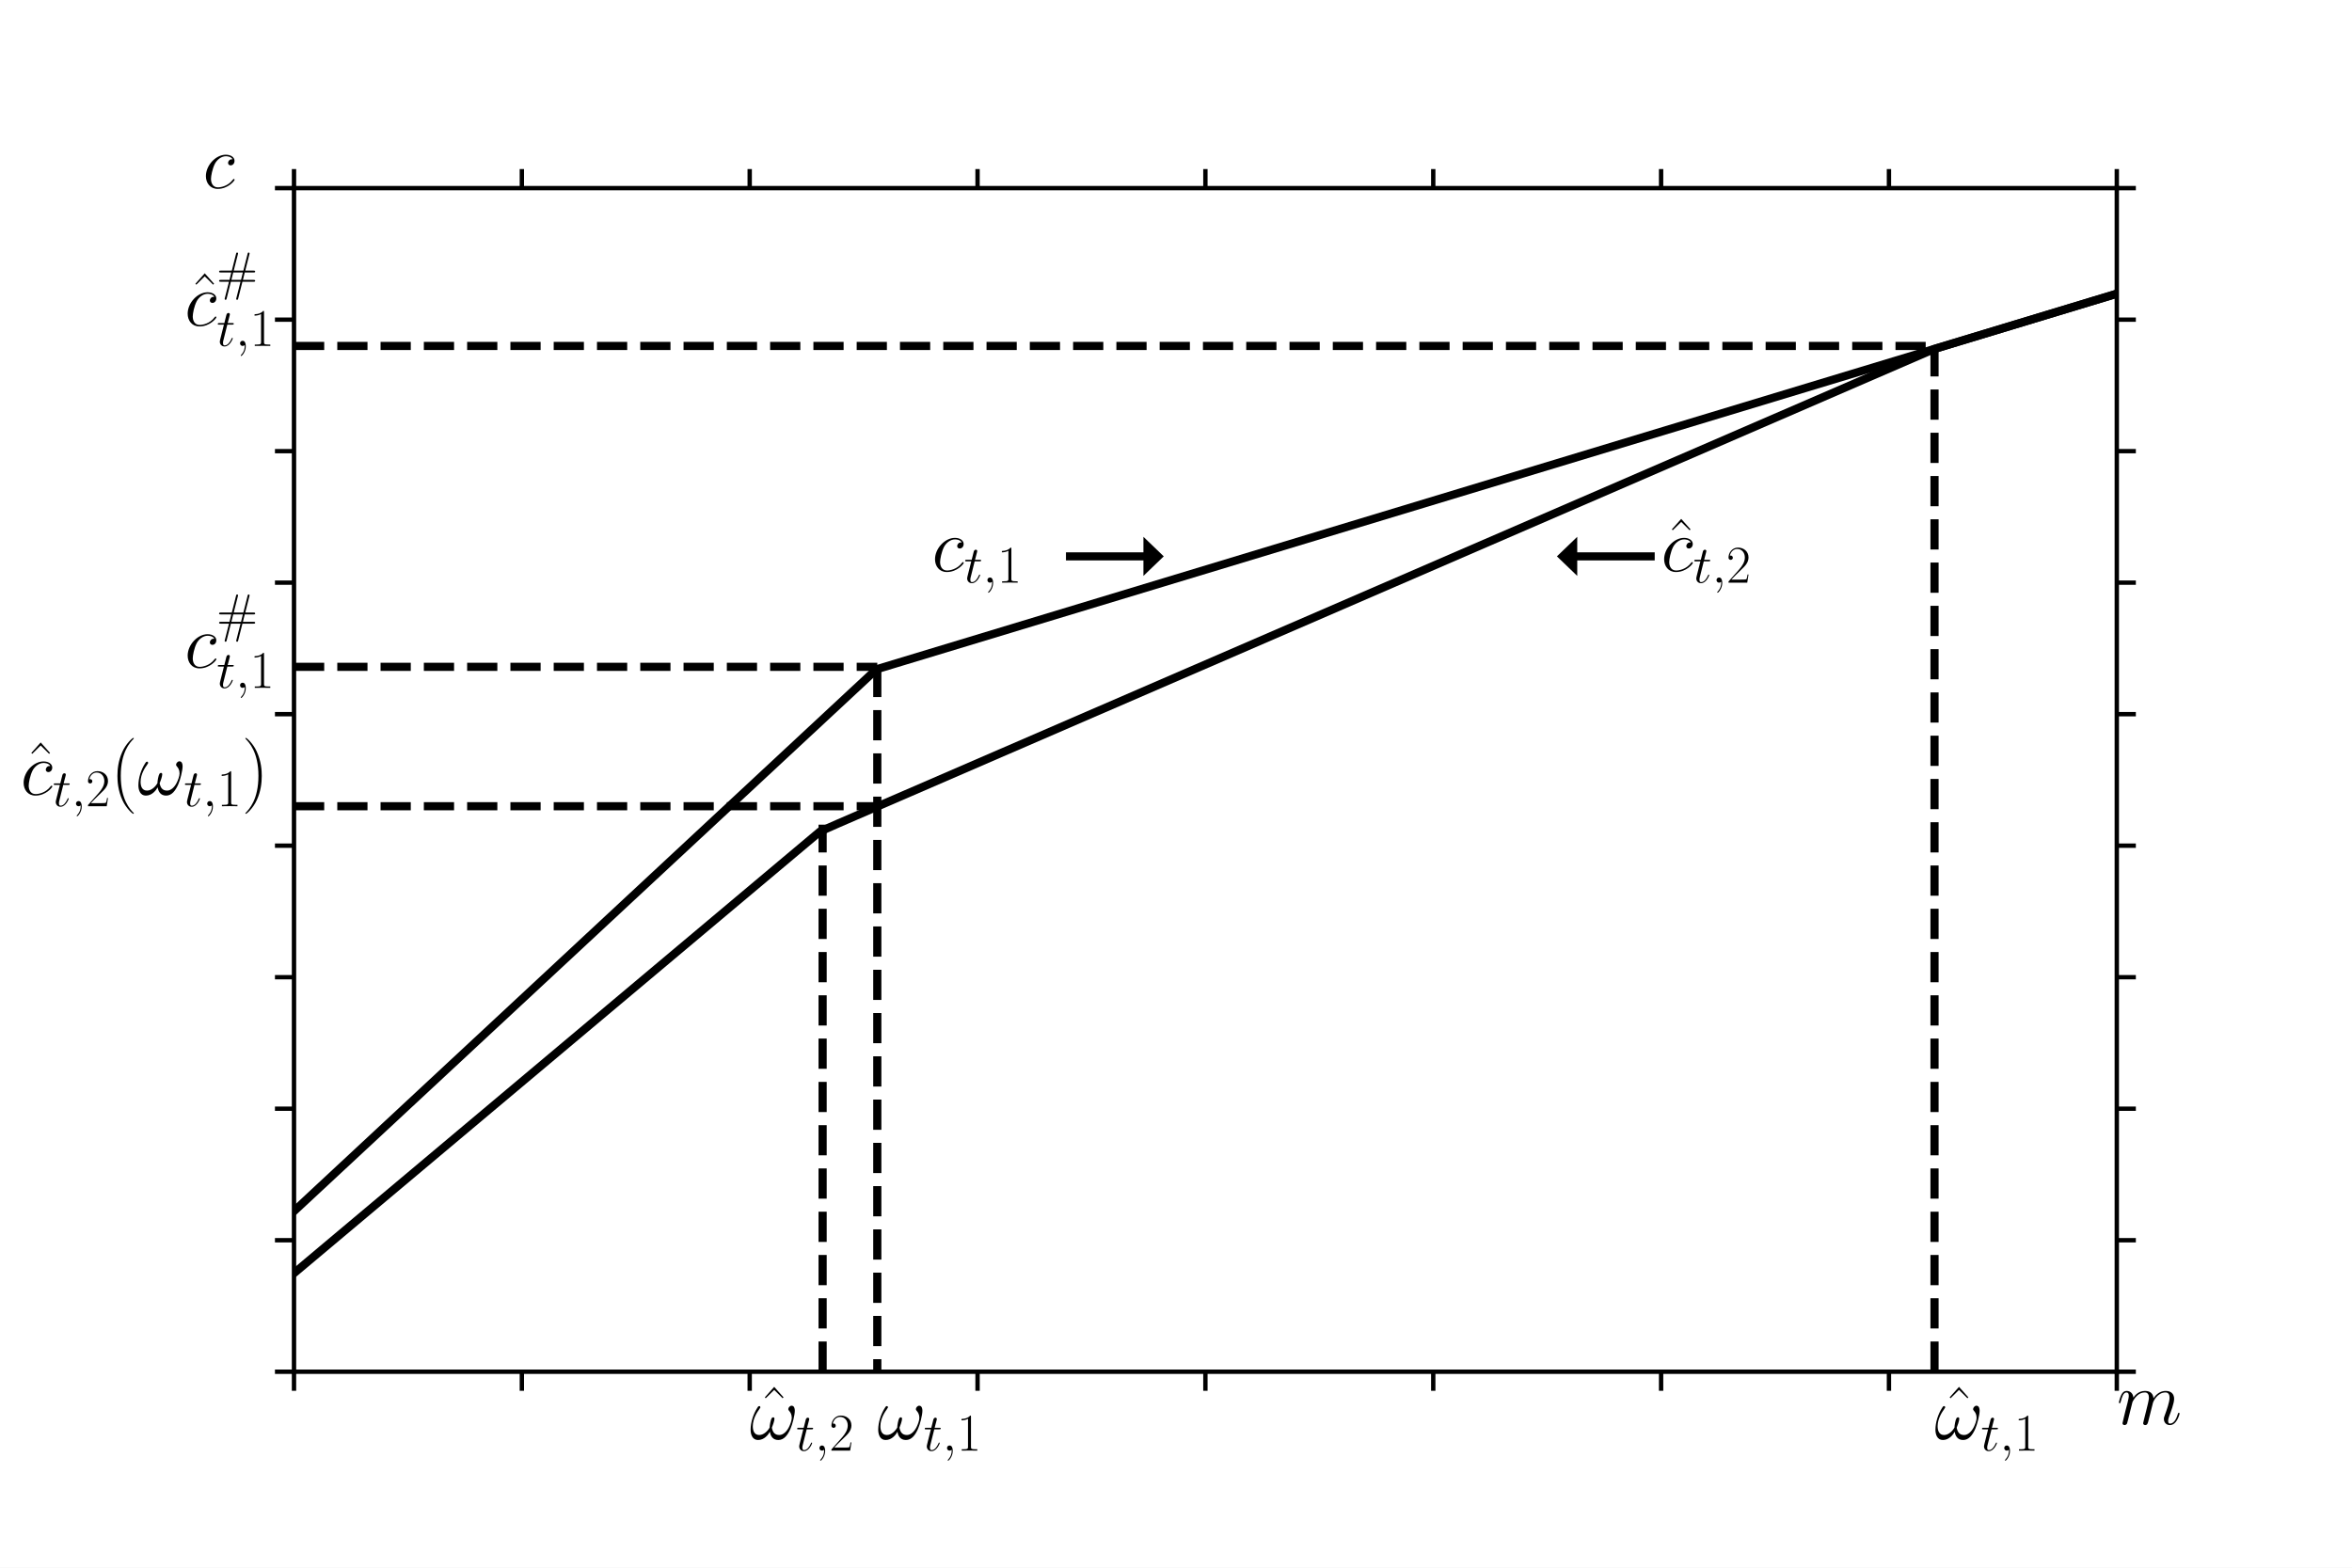
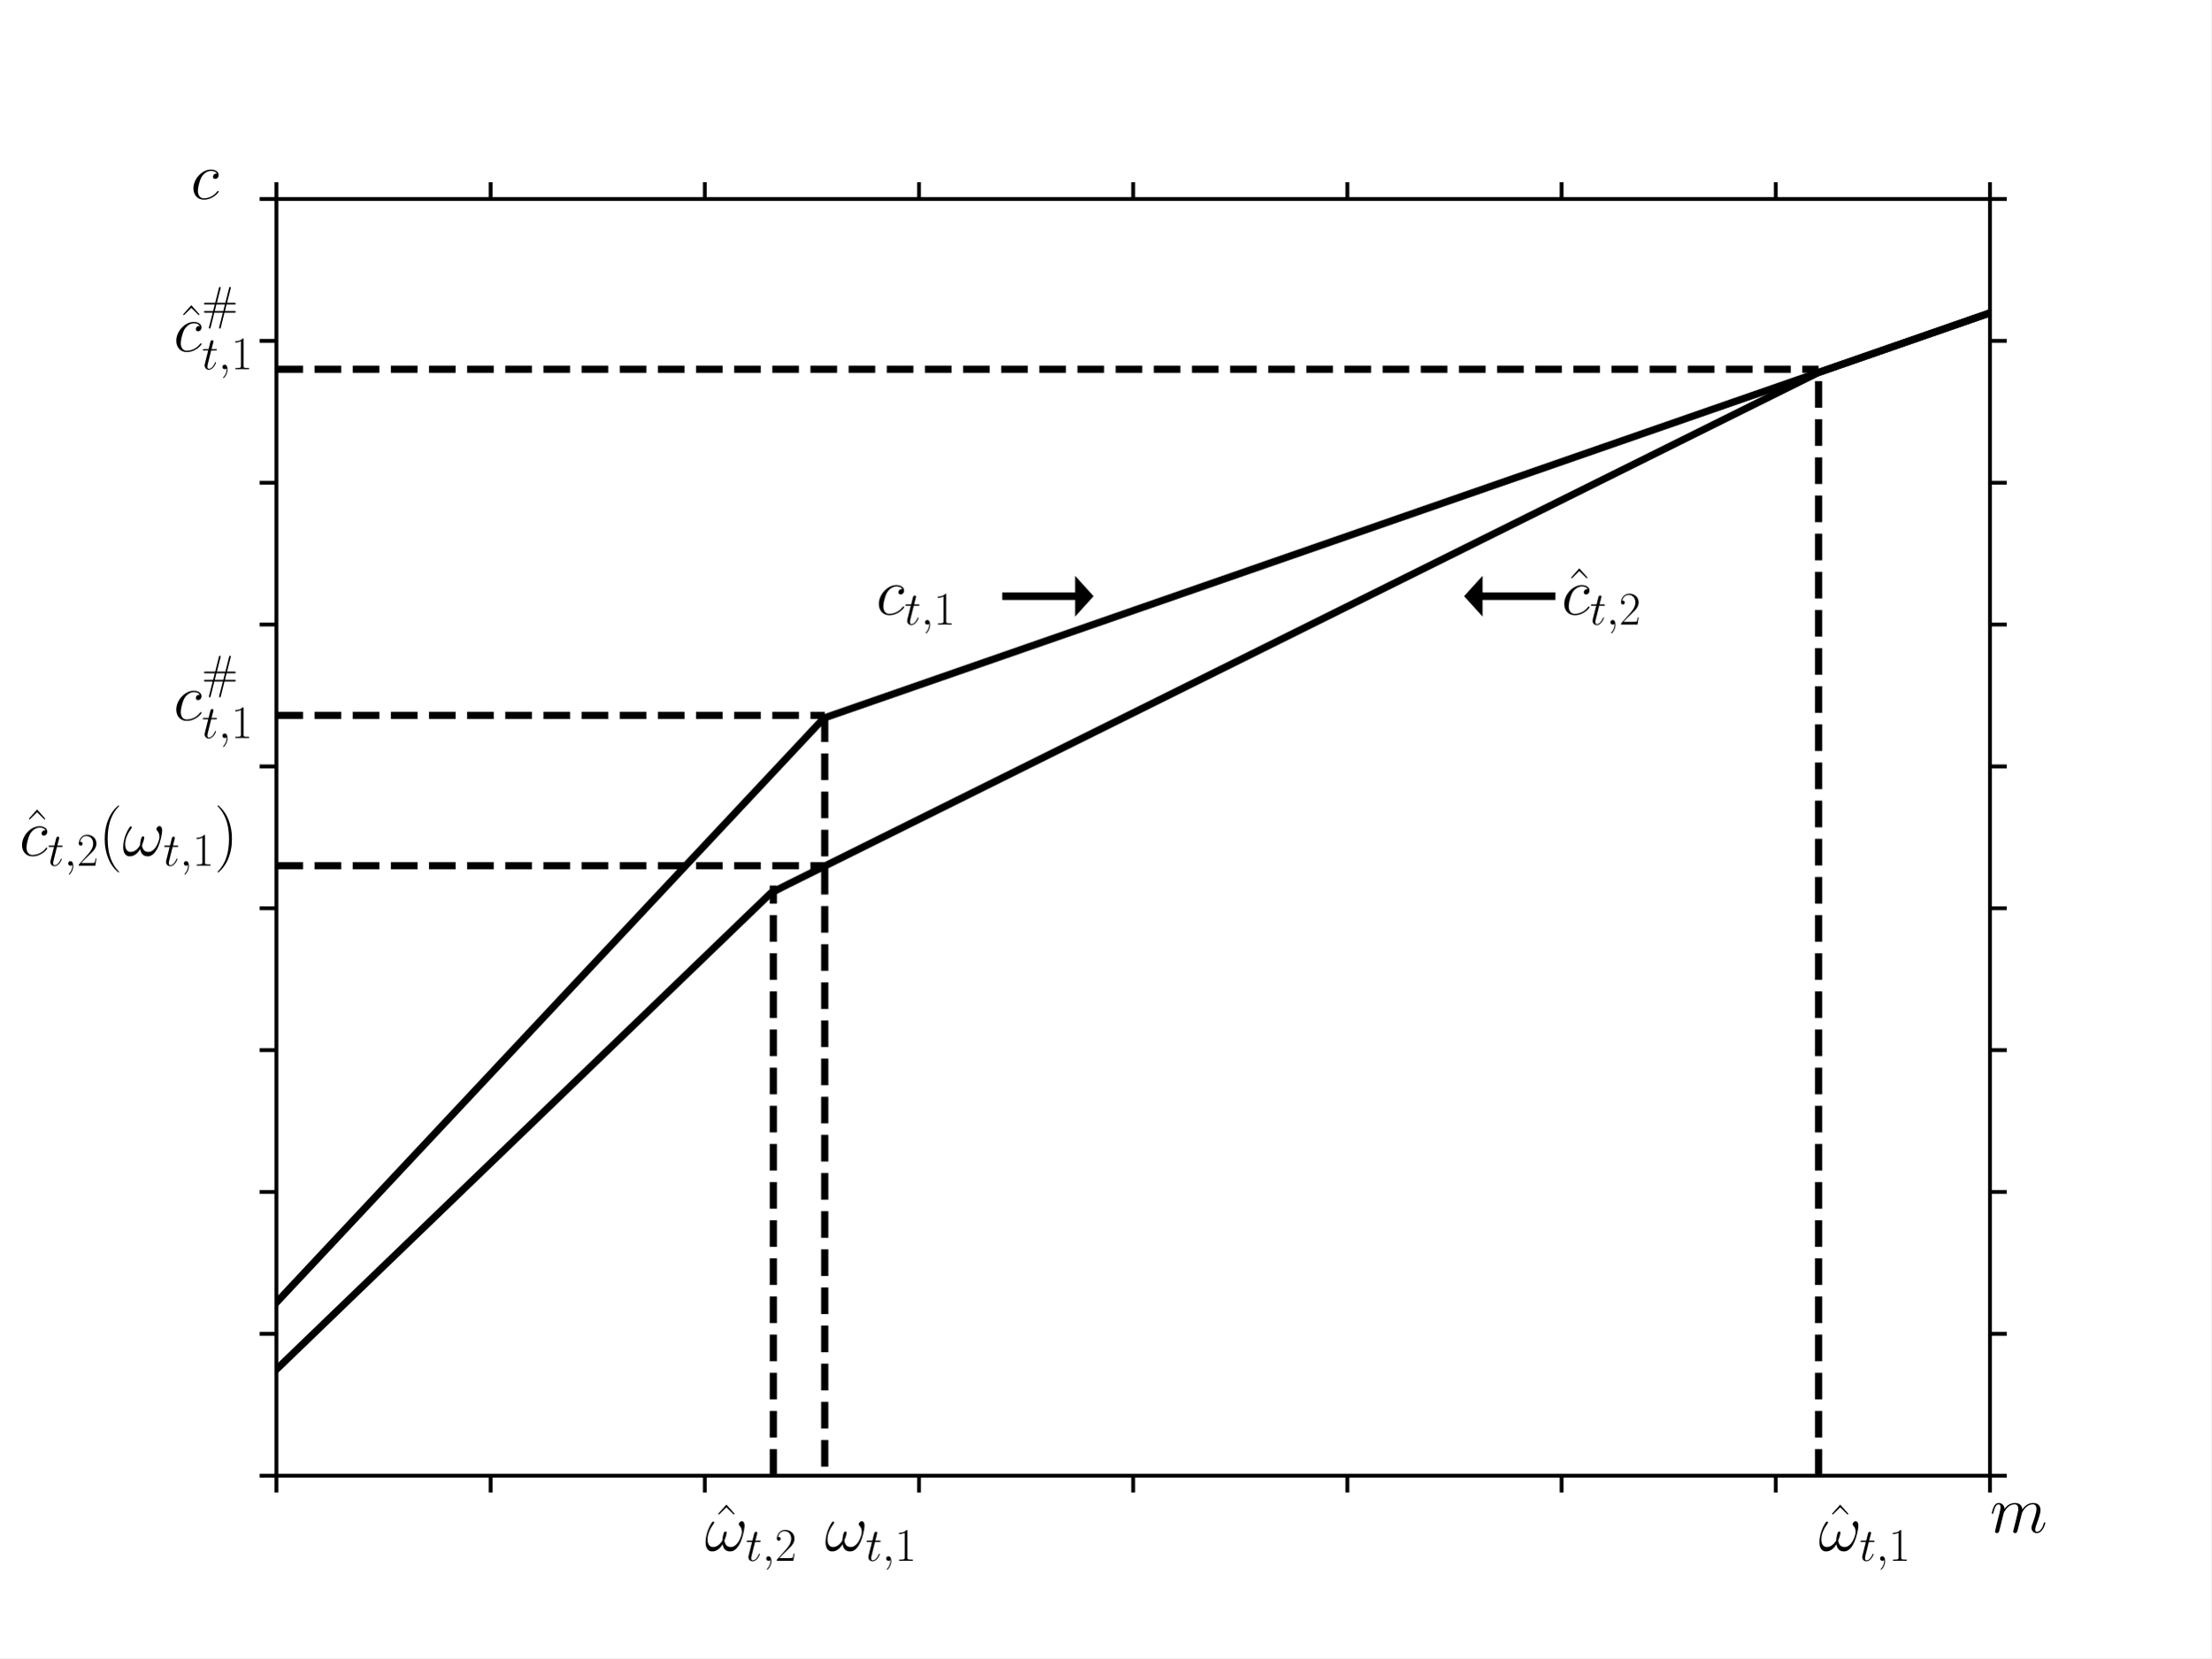
- <svg xmlns="http://www.w3.org/2000/svg" xmlns:xlink="http://www.w3.org/1999/xlink" height="288pt" version="1.1" viewBox="0 0 432 288" width="432pt">
+ <svg xmlns="http://www.w3.org/2000/svg" xmlns:xlink="http://www.w3.org/1999/xlink" height="345.6pt" version="1.1" viewBox="0 0 460.8 345.6" width="460.8pt">
  <defs>
    <style type="text/css">
*{stroke-linecap:butt;stroke-linejoin:round;white-space:pre;}
  </style>
  </defs>
  <g id="figure_1">
    <g id="patch_1">
-       <path d="M 0 288  L 432 288  L 432 0  L 0 0  z " style="fill:#ffffff;" />
+       <path d="M 0 345.6  L 460.8 345.6  L 460.8 0  L 0 0  z " style="fill:#ffffff;" />
    </g>
    <g id="axes_1">
      <g id="patch_2">
-         <path d="M 54 252  L 388.8 252  L 388.8 34.56  L 54 34.56  z " style="fill:#ffffff;" />
+         <path d="M 57.6 307.584  L 414.72 307.584  L 414.72 41.472  L 57.6 41.472  z " style="fill:#ffffff;" />
      </g>
      <g id="patch_3">
-         <path clip-path="url(#pec2989f006)" d="M 286.686 102.208  L 289.197 99.792  L 289.197 101.966  L 303.426 101.966  L 303.426 102.45  L 289.197 102.45  L 289.197 104.624  z " style="stroke:#000000;stroke-linejoin:miter;" />
+         <path clip-path="url(#pbf806bcbf9)" d="M 305.798 124.262  L 308.477 121.306  L 308.477 123.967  L 323.654 123.967  L 323.654 124.558  L 308.477 124.558  L 308.477 127.219  z " style="stroke:#000000;stroke-linejoin:miter;" />
      </g>
      <g id="patch_4">
-         <path clip-path="url(#pec2989f006)" d="M 213.03 102.208  L 210.519 104.624  L 210.519 102.45  L 196.29 102.45  L 196.29 101.966  L 210.519 101.966  L 210.519 99.792  z " style="stroke:#000000;stroke-linejoin:miter;" />
+         <path clip-path="url(#pbf806bcbf9)" d="M 227.232 124.262  L 224.554 127.219  L 224.554 124.558  L 209.376 124.558  L 209.376 123.967  L 224.554 123.967  L 224.554 121.306  z " style="stroke:#000000;stroke-linejoin:miter;" />
      </g>
      <g id="matplotlib.axis_1">
        <g id="xtick_1">
          <g id="line2d_1">
            <defs>
-               <path d="M 0 0  L 0 3.5  " id="m0e6b0c1da7" style="stroke:#000000;stroke-width:0.8;" />
+               <path d="M 0 0  L 0 3.5  " id="m66078947e2" style="stroke:#000000;stroke-width:0.8;" />
            </defs>
            <g>
-               <use style="stroke:#000000;stroke-width:0.8;" x="54" xlink:href="#m0e6b0c1da7" y="252" />
+               <use style="stroke:#000000;stroke-width:0.8;" x="57.6" xlink:href="#m66078947e2" y="307.584" />
            </g>
          </g>
          <g id="line2d_2">
            <defs>
-               <path d="M 0 0  L 0 -3.5  " id="m70215f487c" style="stroke:#000000;stroke-width:0.8;" />
+               <path d="M 0 0  L 0 -3.5  " id="m0652a5dd20" style="stroke:#000000;stroke-width:0.8;" />
            </defs>
            <g>
-               <use style="stroke:#000000;stroke-width:0.8;" x="54" xlink:href="#m70215f487c" y="34.56" />
+               <use style="stroke:#000000;stroke-width:0.8;" x="57.6" xlink:href="#m0652a5dd20" y="41.472" />
            </g>
          </g>
        </g>
        <g id="xtick_2">
          <g id="line2d_3">
            <g>
-               <use style="stroke:#000000;stroke-width:0.8;" x="95.85" xlink:href="#m0e6b0c1da7" y="252" />
+               <use style="stroke:#000000;stroke-width:0.8;" x="102.24" xlink:href="#m66078947e2" y="307.584" />
            </g>
          </g>
          <g id="line2d_4">
            <g>
-               <use style="stroke:#000000;stroke-width:0.8;" x="95.85" xlink:href="#m70215f487c" y="34.56" />
+               <use style="stroke:#000000;stroke-width:0.8;" x="102.24" xlink:href="#m0652a5dd20" y="41.472" />
            </g>
          </g>
        </g>
        <g id="xtick_3">
          <g id="line2d_5">
            <g>
-               <use style="stroke:#000000;stroke-width:0.8;" x="137.7" xlink:href="#m0e6b0c1da7" y="252" />
+               <use style="stroke:#000000;stroke-width:0.8;" x="146.88" xlink:href="#m66078947e2" y="307.584" />
            </g>
          </g>
          <g id="line2d_6">
            <g>
-               <use style="stroke:#000000;stroke-width:0.8;" x="137.7" xlink:href="#m70215f487c" y="34.56" />
+               <use style="stroke:#000000;stroke-width:0.8;" x="146.88" xlink:href="#m0652a5dd20" y="41.472" />
            </g>
          </g>
        </g>
        <g id="xtick_4">
          <g id="line2d_7">
            <g>
-               <use style="stroke:#000000;stroke-width:0.8;" x="179.55" xlink:href="#m0e6b0c1da7" y="252" />
+               <use style="stroke:#000000;stroke-width:0.8;" x="191.52" xlink:href="#m66078947e2" y="307.584" />
            </g>
          </g>
          <g id="line2d_8">
            <g>
-               <use style="stroke:#000000;stroke-width:0.8;" x="179.55" xlink:href="#m70215f487c" y="34.56" />
+               <use style="stroke:#000000;stroke-width:0.8;" x="191.52" xlink:href="#m0652a5dd20" y="41.472" />
            </g>
          </g>
        </g>
        <g id="xtick_5">
          <g id="line2d_9">
            <g>
-               <use style="stroke:#000000;stroke-width:0.8;" x="221.4" xlink:href="#m0e6b0c1da7" y="252" />
+               <use style="stroke:#000000;stroke-width:0.8;" x="236.16" xlink:href="#m66078947e2" y="307.584" />
            </g>
          </g>
          <g id="line2d_10">
            <g>
-               <use style="stroke:#000000;stroke-width:0.8;" x="221.4" xlink:href="#m70215f487c" y="34.56" />
+               <use style="stroke:#000000;stroke-width:0.8;" x="236.16" xlink:href="#m0652a5dd20" y="41.472" />
            </g>
          </g>
        </g>
        <g id="xtick_6">
          <g id="line2d_11">
            <g>
-               <use style="stroke:#000000;stroke-width:0.8;" x="263.25" xlink:href="#m0e6b0c1da7" y="252" />
+               <use style="stroke:#000000;stroke-width:0.8;" x="280.8" xlink:href="#m66078947e2" y="307.584" />
            </g>
          </g>
          <g id="line2d_12">
            <g>
-               <use style="stroke:#000000;stroke-width:0.8;" x="263.25" xlink:href="#m70215f487c" y="34.56" />
+               <use style="stroke:#000000;stroke-width:0.8;" x="280.8" xlink:href="#m0652a5dd20" y="41.472" />
            </g>
          </g>
        </g>
        <g id="xtick_7">
          <g id="line2d_13">
            <g>
-               <use style="stroke:#000000;stroke-width:0.8;" x="305.1" xlink:href="#m0e6b0c1da7" y="252" />
+               <use style="stroke:#000000;stroke-width:0.8;" x="325.44" xlink:href="#m66078947e2" y="307.584" />
            </g>
          </g>
          <g id="line2d_14">
            <g>
-               <use style="stroke:#000000;stroke-width:0.8;" x="305.1" xlink:href="#m70215f487c" y="34.56" />
+               <use style="stroke:#000000;stroke-width:0.8;" x="325.44" xlink:href="#m0652a5dd20" y="41.472" />
            </g>
          </g>
        </g>
        <g id="xtick_8">
          <g id="line2d_15">
            <g>
-               <use style="stroke:#000000;stroke-width:0.8;" x="346.95" xlink:href="#m0e6b0c1da7" y="252" />
+               <use style="stroke:#000000;stroke-width:0.8;" x="370.08" xlink:href="#m66078947e2" y="307.584" />
            </g>
          </g>
          <g id="line2d_16">
            <g>
-               <use style="stroke:#000000;stroke-width:0.8;" x="346.95" xlink:href="#m70215f487c" y="34.56" />
+               <use style="stroke:#000000;stroke-width:0.8;" x="370.08" xlink:href="#m0652a5dd20" y="41.472" />
            </g>
          </g>
        </g>
        <g id="xtick_9">
          <g id="line2d_17">
            <g>
-               <use style="stroke:#000000;stroke-width:0.8;" x="388.8" xlink:href="#m0e6b0c1da7" y="252" />
+               <use style="stroke:#000000;stroke-width:0.8;" x="414.72" xlink:href="#m66078947e2" y="307.584" />
            </g>
          </g>
          <g id="line2d_18">
            <g>
-               <use style="stroke:#000000;stroke-width:0.8;" x="388.8" xlink:href="#m70215f487c" y="34.56" />
+               <use style="stroke:#000000;stroke-width:0.8;" x="414.72" xlink:href="#m0652a5dd20" y="41.472" />
            </g>
          </g>
        </g>
      </g>
      <g id="matplotlib.axis_2">
        <g id="ytick_1">
          <g id="line2d_19">
            <defs>
-               <path d="M 0 0  L -3.5 0  " id="m37b8ea85f4" style="stroke:#000000;stroke-width:0.8;" />
+               <path d="M 0 0  L -3.5 0  " id="m98a5367279" style="stroke:#000000;stroke-width:0.8;" />
            </defs>
            <g>
-               <use style="stroke:#000000;stroke-width:0.8;" x="54" xlink:href="#m37b8ea85f4" y="252" />
+               <use style="stroke:#000000;stroke-width:0.8;" x="57.6" xlink:href="#m98a5367279" y="307.584" />
            </g>
          </g>
          <g id="line2d_20">
            <defs>
-               <path d="M 0 0  L 3.5 0  " id="m122e310fa9" style="stroke:#000000;stroke-width:0.8;" />
+               <path d="M 0 0  L 3.5 0  " id="m162a536207" style="stroke:#000000;stroke-width:0.8;" />
            </defs>
            <g>
-               <use style="stroke:#000000;stroke-width:0.8;" x="388.8" xlink:href="#m122e310fa9" y="252" />
+               <use style="stroke:#000000;stroke-width:0.8;" x="414.72" xlink:href="#m162a536207" y="307.584" />
            </g>
          </g>
        </g>
        <g id="ytick_2">
          <g id="line2d_21">
            <g>
-               <use style="stroke:#000000;stroke-width:0.8;" x="54" xlink:href="#m37b8ea85f4" y="227.84" />
+               <use style="stroke:#000000;stroke-width:0.8;" x="57.6" xlink:href="#m98a5367279" y="278.016" />
            </g>
          </g>
          <g id="line2d_22">
            <g>
-               <use style="stroke:#000000;stroke-width:0.8;" x="388.8" xlink:href="#m122e310fa9" y="227.84" />
+               <use style="stroke:#000000;stroke-width:0.8;" x="414.72" xlink:href="#m162a536207" y="278.016" />
            </g>
          </g>
        </g>
        <g id="ytick_3">
          <g id="line2d_23">
            <g>
-               <use style="stroke:#000000;stroke-width:0.8;" x="54" xlink:href="#m37b8ea85f4" y="203.68" />
+               <use style="stroke:#000000;stroke-width:0.8;" x="57.6" xlink:href="#m98a5367279" y="248.448" />
            </g>
          </g>
          <g id="line2d_24">
            <g>
-               <use style="stroke:#000000;stroke-width:0.8;" x="388.8" xlink:href="#m122e310fa9" y="203.68" />
+               <use style="stroke:#000000;stroke-width:0.8;" x="414.72" xlink:href="#m162a536207" y="248.448" />
            </g>
          </g>
        </g>
        <g id="ytick_4">
          <g id="line2d_25">
            <g>
-               <use style="stroke:#000000;stroke-width:0.8;" x="54" xlink:href="#m37b8ea85f4" y="179.52" />
+               <use style="stroke:#000000;stroke-width:0.8;" x="57.6" xlink:href="#m98a5367279" y="218.88" />
            </g>
          </g>
          <g id="line2d_26">
            <g>
-               <use style="stroke:#000000;stroke-width:0.8;" x="388.8" xlink:href="#m122e310fa9" y="179.52" />
+               <use style="stroke:#000000;stroke-width:0.8;" x="414.72" xlink:href="#m162a536207" y="218.88" />
            </g>
          </g>
        </g>
        <g id="ytick_5">
          <g id="line2d_27">
            <g>
-               <use style="stroke:#000000;stroke-width:0.8;" x="54" xlink:href="#m37b8ea85f4" y="155.36" />
+               <use style="stroke:#000000;stroke-width:0.8;" x="57.6" xlink:href="#m98a5367279" y="189.312" />
            </g>
          </g>
          <g id="line2d_28">
            <g>
-               <use style="stroke:#000000;stroke-width:0.8;" x="388.8" xlink:href="#m122e310fa9" y="155.36" />
+               <use style="stroke:#000000;stroke-width:0.8;" x="414.72" xlink:href="#m162a536207" y="189.312" />
            </g>
          </g>
        </g>
        <g id="ytick_6">
          <g id="line2d_29">
            <g>
-               <use style="stroke:#000000;stroke-width:0.8;" x="54" xlink:href="#m37b8ea85f4" y="131.2" />
+               <use style="stroke:#000000;stroke-width:0.8;" x="57.6" xlink:href="#m98a5367279" y="159.744" />
            </g>
          </g>
          <g id="line2d_30">
            <g>
-               <use style="stroke:#000000;stroke-width:0.8;" x="388.8" xlink:href="#m122e310fa9" y="131.2" />
+               <use style="stroke:#000000;stroke-width:0.8;" x="414.72" xlink:href="#m162a536207" y="159.744" />
            </g>
          </g>
        </g>
        <g id="ytick_7">
          <g id="line2d_31">
            <g>
-               <use style="stroke:#000000;stroke-width:0.8;" x="54" xlink:href="#m37b8ea85f4" y="107.04" />
+               <use style="stroke:#000000;stroke-width:0.8;" x="57.6" xlink:href="#m98a5367279" y="130.176" />
            </g>
          </g>
          <g id="line2d_32">
            <g>
-               <use style="stroke:#000000;stroke-width:0.8;" x="388.8" xlink:href="#m122e310fa9" y="107.04" />
+               <use style="stroke:#000000;stroke-width:0.8;" x="414.72" xlink:href="#m162a536207" y="130.176" />
            </g>
          </g>
        </g>
        <g id="ytick_8">
          <g id="line2d_33">
            <g>
-               <use style="stroke:#000000;stroke-width:0.8;" x="54" xlink:href="#m37b8ea85f4" y="82.88" />
+               <use style="stroke:#000000;stroke-width:0.8;" x="57.6" xlink:href="#m98a5367279" y="100.608" />
            </g>
          </g>
          <g id="line2d_34">
            <g>
-               <use style="stroke:#000000;stroke-width:0.8;" x="388.8" xlink:href="#m122e310fa9" y="82.88" />
+               <use style="stroke:#000000;stroke-width:0.8;" x="414.72" xlink:href="#m162a536207" y="100.608" />
            </g>
          </g>
        </g>
        <g id="ytick_9">
          <g id="line2d_35">
            <g>
-               <use style="stroke:#000000;stroke-width:0.8;" x="54" xlink:href="#m37b8ea85f4" y="58.72" />
+               <use style="stroke:#000000;stroke-width:0.8;" x="57.6" xlink:href="#m98a5367279" y="71.04" />
            </g>
          </g>
          <g id="line2d_36">
            <g>
-               <use style="stroke:#000000;stroke-width:0.8;" x="388.8" xlink:href="#m122e310fa9" y="58.72" />
+               <use style="stroke:#000000;stroke-width:0.8;" x="414.72" xlink:href="#m162a536207" y="71.04" />
            </g>
          </g>
        </g>
        <g id="ytick_10">
          <g id="line2d_37">
            <g>
-               <use style="stroke:#000000;stroke-width:0.8;" x="54" xlink:href="#m37b8ea85f4" y="34.56" />
+               <use style="stroke:#000000;stroke-width:0.8;" x="57.6" xlink:href="#m98a5367279" y="41.472" />
            </g>
          </g>
          <g id="line2d_38">
            <g>
-               <use style="stroke:#000000;stroke-width:0.8;" x="388.8" xlink:href="#m122e310fa9" y="34.56" />
+               <use style="stroke:#000000;stroke-width:0.8;" x="414.72" xlink:href="#m162a536207" y="41.472" />
            </g>
          </g>
        </g>
      </g>
      <g id="line2d_39">
-         <path clip-path="url(#pec2989f006)" d="M 54 222.506  L 160.68 123.239  L 161.351 122.846  L 388.8 53.956  L 388.8 53.956  " style="fill:none;stroke:#000000;stroke-linecap:square;stroke-width:1.5;" />
+         <path clip-path="url(#pbf806bcbf9)" d="M 57.6 271.488  L 171.392 150.002  L 172.107 149.52  L 414.72 65.21  L 414.72 65.21  " style="fill:none;stroke:#000000;stroke-linecap:square;stroke-width:1.5;" />
      </g>
      <g id="line2d_40">
-         <path clip-path="url(#pec2989f006)" d="M 54 233.9  L 150.616 152.754  L 153.97 151.274  L 355.253 64.117  L 388.8 53.956  L 388.8 53.956  " style="fill:none;stroke:#000000;stroke-linecap:square;stroke-width:1.5;" />
+         <path clip-path="url(#pbf806bcbf9)" d="M 57.6 285.432  L 160.657 186.122  L 164.235 184.312  L 378.936 77.645  L 414.72 65.21  L 414.72 65.21  " style="fill:none;stroke:#000000;stroke-linecap:square;stroke-width:1.5;" />
      </g>
      <g id="line2d_41">
-         <path clip-path="url(#pec2989f006)" d="M 54 122.502  L 161.136 122.502  " style="fill:none;stroke:#000000;stroke-dasharray:5.55,2.4;stroke-dashoffset:0;stroke-width:1.5;" />
+         <path clip-path="url(#pbf806bcbf9)" d="M 57.6 149.1  L 171.878 149.1  " style="fill:none;stroke:#000000;stroke-dasharray:5.55,2.4;stroke-dashoffset:0;stroke-width:1.5;" />
      </g>
      <g id="line2d_42">
-         <path clip-path="url(#pec2989f006)" d="M 54 148.112  L 161.136 148.112  " style="fill:none;stroke:#000000;stroke-dasharray:5.55,2.4;stroke-dashoffset:0;stroke-width:1.5;" />
+         <path clip-path="url(#pbf806bcbf9)" d="M 57.6 180.442  L 171.878 180.442  " style="fill:none;stroke:#000000;stroke-dasharray:5.55,2.4;stroke-dashoffset:0;stroke-width:1.5;" />
      </g>
      <g id="line2d_43">
-         <path clip-path="url(#pec2989f006)" d="M 54 63.552  L 355.32 63.552  " style="fill:none;stroke:#000000;stroke-dasharray:5.55,2.4;stroke-dashoffset:0;stroke-width:1.5;" />
+         <path clip-path="url(#pbf806bcbf9)" d="M 57.6 76.954  L 379.008 76.954  " style="fill:none;stroke:#000000;stroke-dasharray:5.55,2.4;stroke-dashoffset:0;stroke-width:1.5;" />
      </g>
      <g id="line2d_44">
-         <path clip-path="url(#pec2989f006)" d="M 151.092 252  L 151.092 151.494  " style="fill:none;stroke:#000000;stroke-dasharray:5.55,2.4;stroke-dashoffset:0;stroke-width:1.5;" />
+         <path clip-path="url(#pbf806bcbf9)" d="M 161.165 307.584  L 161.165 184.581  " style="fill:none;stroke:#000000;stroke-dasharray:5.55,2.4;stroke-dashoffset:0;stroke-width:1.5;" />
      </g>
      <g id="line2d_45">
-         <path clip-path="url(#pec2989f006)" d="M 355.32 252  L 355.32 63.552  " style="fill:none;stroke:#000000;stroke-dasharray:5.55,2.4;stroke-dashoffset:0;stroke-width:1.5;" />
+         <path clip-path="url(#pbf806bcbf9)" d="M 379.008 307.584  L 379.008 76.954  " style="fill:none;stroke:#000000;stroke-dasharray:5.55,2.4;stroke-dashoffset:0;stroke-width:1.5;" />
      </g>
      <g id="line2d_46">
-         <path clip-path="url(#pec2989f006)" d="M 161.136 122.502  L 161.136 252  " style="fill:none;stroke:#000000;stroke-dasharray:5.55,2.4;stroke-dashoffset:0;stroke-width:1.5;" />
+         <path clip-path="url(#pbf806bcbf9)" d="M 171.878 149.1  L 171.878 307.584  " style="fill:none;stroke:#000000;stroke-dasharray:5.55,2.4;stroke-dashoffset:0;stroke-width:1.5;" />
      </g>
      <g id="patch_5">
-         <path d="M 54 252  L 54 34.56  " style="fill:none;stroke:#000000;stroke-linecap:square;stroke-linejoin:miter;stroke-width:0.8;" />
+         <path d="M 57.6 307.584  L 57.6 41.472  " style="fill:none;stroke:#000000;stroke-linecap:square;stroke-linejoin:miter;stroke-width:0.8;" />
      </g>
      <g id="patch_6">
-         <path d="M 388.8 252  L 388.8 34.56  " style="fill:none;stroke:#000000;stroke-linecap:square;stroke-linejoin:miter;stroke-width:0.8;" />
+         <path d="M 414.72 307.584  L 414.72 41.472  " style="fill:none;stroke:#000000;stroke-linecap:square;stroke-linejoin:miter;stroke-width:0.8;" />
      </g>
      <g id="patch_7">
-         <path d="M 54 252  L 388.8 252  " style="fill:none;stroke:#000000;stroke-linecap:square;stroke-linejoin:miter;stroke-width:0.8;" />
+         <path d="M 57.6 307.584  L 414.72 307.584  " style="fill:none;stroke:#000000;stroke-linecap:square;stroke-linejoin:miter;stroke-width:0.8;" />
      </g>
      <g id="patch_8">
-         <path d="M 54 34.56  L 388.8 34.56  " style="fill:none;stroke:#000000;stroke-linecap:square;stroke-linejoin:miter;stroke-width:0.8;" />
+         <path d="M 57.6 41.472  L 414.72 41.472  " style="fill:none;stroke:#000000;stroke-linecap:square;stroke-linejoin:miter;stroke-width:0.8;" />
      </g>
      <g id="text_1">
        <defs>
          <path d="M 22.906 69  L 10.594 55.188  L 11.797 54  L 22.906 64.984  L 34 54  L 35.203 55.188  z " id="CMR17-94" />
          <path d="M 39.094 38  C 37.203 38 36.297 38 34.906 36.797  C 34.297 36.297 33.203 34.797 33.203 33.188  C 33.203 31.188 34.703 29.984 36.594 29.984  C 39 29.984 41.703 31.984 41.703 35.984  C 41.703 40.484 37.094 44 30.203 44  C 17.094 44 4 30.188 4 15.797  C 4 6.969 9.406 -1 19.594 -1  C 33.203 -1 41.797 9.719 41.797 11.031  C 41.797 11.641 41.203 12.141 40.797 12.141  C 40.5 12.141 40.406 12.047 39.5 11.125  C 33.094 2.516 23.594 1 19.797 1  C 12.906 1 10.703 7.078 10.703 12.141  C 10.703 15.688 12.406 25.531 16 32.391  C 18.594 37.094 24 41.984 30.297 41.984  C 31.594 41.984 37.094 41.812 39.094 38  z " id="CMMI12-99" />
          <path d="M 20.094 40.094  L 29.297 40.094  C 31.203 40.094 32.203 40.094 32.203 41.891  C 32.203 43 31.594 43 29.594 43  L 20.797 43  L 24.5 57.25  C 24.906 58.625 24.906 58.812 24.906 59.5  C 24.906 61.094 23.594 62 22.297 62  C 21.5 62 19.203 61.688 18.406 58.531  L 14.5 43  L 5.094 43  C 3.094 43 2.203 43 2.203 41.094  C 2.203 40.094 2.906 40.094 4.797 40.094  L 13.703 40.094  L 7.094 13.766  C 6.297 10.266 6 9.266 6 7.969  C 6 3.281 9.297 -1 14.906 -1  C 25 -1 30.406 13.562 30.406 14.266  C 30.406 14.859 30 15.156 29.406 15.156  C 29.203 15.156 28.797 15.156 28.594 14.75  C 28.5 14.656 28.406 14.562 27.703 12.969  C 25.594 7.969 21 1 15.203 1  C 12.203 1 12 3.484 12 5.688  C 12 5.781 12 7.672 12.297 8.875  z " id="CMMI12-116" />
          <path d="M 19.5 -0.406  C 19.5 5.391 17.594 9.688 13.5 9.688  C 10.297 9.688 8.703 7.094 8.703 4.891  C 8.703 2.688 10.203 0 13.594 0  C 14.906 0 16 0.391 16.906 1.297  C 17.094 1.5 17.203 1.5 17.297 1.5  C 17.5 1.5 17.5 0.094 17.5 -0.406  C 17.5 -3.641 16.906 -10.031 11.094 -16.422  C 10 -17.609 10 -17.812 10 -18  C 10 -18.5 10.5 -19 11 -19  C 11.797 -19 19.5 -11.703 19.5 -0.406  z " id="CMMI12-59" />
          <path d="M 41.703 15.469  L 39.906 15.469  C 38.906 8.391 38.094 7.188 37.703 6.594  C 37.203 5.797 30 5.797 28.594 5.797  L 9.406 5.797  C 13 9.688 20 16.766 28.5 24.938  C 34.594 30.719 41.703 37.5 41.703 47.391  C 41.703 59.188 32.297 66 21.797 66  C 10.797 66 4.094 56.297 4.094 47.297  C 4.094 43.391 7 42.891 8.203 42.891  C 9.203 42.891 12.203 43.484 12.203 46.984  C 12.203 50.094 9.594 51 8.203 51  C 7.594 51 7 50.891 6.594 50.688  C 8.5 59.188 14.297 63.391 20.406 63.391  C 29.094 63.391 34.797 56.5 34.797 47.391  C 34.797 38.703 29.703 31.219 24 24.734  L 4.094 2.297  L 4.094 0  L 39.297 0  z " id="CMR17-50" />
        </defs>
-         <g transform="translate(305.1 107.04)scale(0.14 -0.14)">
+         <g transform="translate(325.44 130.176)scale(0.14 -0.14)">
          <use transform="translate(3.565821 14.95037)scale(0.996264)" xlink:href="#CMR17-94" />
          <use transform="translate(0 14.94392)scale(0.996264)" xlink:href="#CMMI12-99" />
          <use transform="translate(41.98323 0)scale(0.697382)" xlink:href="#CMMI12-116" />
          <use transform="translate(66.64154 0)scale(0.697382)" xlink:href="#CMMI12-59" />
          <use transform="translate(85.60948 0)scale(0.697382)" xlink:href="#CMR17-50" />
        </g>
      </g>
      <g id="text_2">
        <defs>
          <path d="M 26.594 63.797  C 26.594 65.891 26.5 66 25.094 66  C 21.203 61.359 15.297 59.891 9.703 59.688  C 9.406 59.688 8.906 59.688 8.797 59.5  C 8.703 59.297 8.703 59.094 8.703 57  C 11.797 57 17 57.594 21 59.984  L 21 7.297  C 21 3.797 20.797 2.594 12.203 2.594  L 9.203 2.594  L 9.203 0  C 14 0.094 19 0.188 23.797 0.188  C 28.594 0.188 33.594 0.094 38.406 0  L 38.406 2.594  L 35.406 2.594  C 26.797 2.594 26.594 3.688 26.594 7.297  z " id="CMR17-49" />
        </defs>
-         <g transform="translate(171.18 107.04)scale(0.14 -0.14)">
+         <g transform="translate(182.592 130.176)scale(0.14 -0.14)">
          <use transform="translate(0 14.94392)scale(0.996264)" xlink:href="#CMMI12-99" />
          <use transform="translate(41.98323 0)scale(0.697382)" xlink:href="#CMMI12-116" />
          <use transform="translate(66.64154 0)scale(0.697382)" xlink:href="#CMMI12-59" />
          <use transform="translate(85.60948 0)scale(0.697382)" xlink:href="#CMR17-49" />
        </g>
      </g>
      <g id="text_3">
-         <g transform="translate(37.26 34.56)scale(0.14 -0.14)">
+         <g transform="translate(39.744 41.472)scale(0.14 -0.14)">
          <use transform="scale(0.996264)" xlink:href="#CMMI12-99" />
        </g>
      </g>
      <g id="text_4">
        <defs>
          <path d="M 20.594 29.219  C 20.797 29.828 23.297 34.812 27 38  C 29.594 40.391 33 41.984 36.906 41.984  C 40.906 41.984 42.297 39 42.297 35.016  C 42.297 34.406 42.297 32.422 41.094 27.734  L 38.594 17.453  C 37.797 14.453 35.906 7.078 35.703 5.984  C 35.297 4.484 34.703 1.891 34.703 1.484  C 34.703 0.094 35.797 -1 37.297 -1  C 40.297 -1 40.797 1.297 41.703 4.891  L 47.703 28.719  C 47.906 29.531 53.094 41.984 64.094 41.984  C 68.094 41.984 69.5 39 69.5 35.016  C 69.5 29.422 65.594 18.547 63.406 12.562  C 62.5 10.172 62 8.875 62 7.078  C 62 2.594 65.094 -1 69.906 -1  C 79.203 -1 82.703 13.656 82.703 14.266  C 82.703 14.766 82.297 15.156 81.703 15.156  C 80.797 15.156 80.703 14.859 80.203 13.156  C 77.906 5.188 74.203 1 70.203 1  C 69.203 1 67.594 1.094 67.594 4.281  C 67.594 6.875 68.797 10.078 69.203 11.172  C 71 15.953 75.5 27.734 75.5 33.516  C 75.5 39.5 72 44 64.406 44  C 57.703 44 52.297 40.203 48.297 34.312  C 48 39.703 44.703 44 37.203 44  C 28.297 44 23.594 37.703 21.797 35.203  C 21.5 40.891 17.406 44 13 44  C 10.094 44 7.797 42.594 5.906 38.797  C 4.094 35.203 2.703 29.125 2.703 28.719  C 2.703 28.328 3.094 27.828 3.797 27.828  C 4.594 27.828 4.703 27.922 5.297 30.219  C 6.797 36.109 8.703 41.984 12.703 41.984  C 15 41.984 15.797 40.391 15.797 37.406  C 15.797 35.203 14.797 31.312 14.094 28.234  L 11.297 17.453  C 10.906 15.562 9.797 11.062 9.297 9.266  C 8.594 6.672 7.5 1.984 7.5 1.484  C 7.5 0.094 8.594 -1 10.094 -1  C 11.297 -1 12.703 -0.406 13.5 1.094  C 13.703 1.594 14.594 5.078 15.094 7.078  L 17.297 16.062  z " id="CMMI12-109" />
        </defs>
-         <g transform="translate(388.8 261.664)scale(0.14 -0.14)">
+         <g transform="translate(414.72 319.4112)scale(0.14 -0.14)">
          <use transform="scale(0.996264)" xlink:href="#CMMI12-109" />
        </g>
      </g>
      <g id="text_5">
        <defs>
          <path d="M 30.594 -24.406  C 30.594 -24.312 30.594 -24.109 30.297 -23.812  C 25.703 -19.109 13.406 -6.297 13.406 24.938  C 13.406 56.172 25.5 68.875 30.406 73.891  C 30.406 73.984 30.594 74.188 30.594 74.484  C 30.594 74.797 30.297 75 29.906 75  C 28.797 75 20.297 67.578 15.406 56.562  C 10.406 45.453 9 34.656 9 25.047  C 9 17.828 9.703 5.625 15.703 -7.297  C 20.5 -17.703 28.703 -25 29.906 -25  C 30.406 -25 30.594 -24.812 30.594 -24.406  z " id="CMR17-40" />
          <path d="M 59.406 37.594  C 59.406 40.5 58.594 44.188 55.094 44.188  C 53.094 44.188 50.797 41.688 50.797 39.688  C 50.797 38.797 51.203 38.188 52 37.297  C 53.5 35.594 55.406 32.891 55.406 28.188  C 55.406 24.594 53.203 18.891 51.594 15.797  C 48.797 10.297 44.203 5.594 39 5.594  C 32.703 5.594 30.297 9.594 29.203 15.188  C 30.297 17.797 32.594 24.297 32.594 26.891  C 32.594 28 32.203 28.891 30.906 28.891  C 30.203 28.891 29.406 28.5 28.906 27.688  C 27.5 25.5 26.203 17.594 26.297 15.5  C 24.406 11.797 19 5.594 12.594 5.594  C 5.906 5.594 4.094 11.5 4.094 17.188  C 4.094 27.594 10.594 36.688 12.406 39.188  C 13.406 40.688 14.094 41.688 14.094 41.891  C 14.094 42.594 13.703 43.688 12.797 43.688  C 11.203 43.688 10.703 42.391 9.906 41.188  C 4.797 33.297 1.203 22.188 1.203 12.594  C 1.203 6.391 3.5 -1 11 -1  C 19.297 -1 24.5 6.094 26.594 9.891  C 27.406 4.297 30.406 -1 37.703 -1  C 45.297 -1 50.094 5.688 53.703 13.797  C 56.297 19.594 59.406 32.094 59.406 37.594  z " id="CMMI12-33" />
          <path d="M 26.297 24.938  C 26.297 32.141 25.594 44.359 19.594 57.266  C 14.797 67.688 6.594 75 5.406 75  C 5.094 75 4.703 74.891 4.703 74.391  C 4.703 74.188 4.797 74.094 4.906 73.891  C 9.703 68.875 21.906 56.172 21.906 25.047  C 21.906 -6.188 9.797 -18.906 4.906 -23.906  C 4.797 -24.109 4.703 -24.203 4.703 -24.406  C 4.703 -24.906 5.094 -25 5.406 -25  C 6.5 -25 15 -17.609 19.906 -6.594  C 24.906 4.516 26.297 15.328 26.297 24.938  z " id="CMR17-41" />
        </defs>
-         <g transform="translate(3.78 148.112)scale(0.14 -0.14)">
+         <g transform="translate(4.032 180.4416)scale(0.14 -0.14)">
          <use transform="translate(3.565821 14.95037)scale(0.996264)" xlink:href="#CMR17-94" />
          <use transform="translate(0 14.94392)scale(0.996264)" xlink:href="#CMMI12-99" />
          <use transform="translate(41.98323 0)scale(0.697382)" xlink:href="#CMMI12-116" />
          <use transform="translate(66.64154 0)scale(0.697382)" xlink:href="#CMMI12-59" />
          <use transform="translate(85.60948 0)scale(0.697382)" xlink:href="#CMR17-50" />
          <use transform="translate(118.0908 14.94392)scale(0.996264)" xlink:href="#CMR17-40" />
          <use transform="translate(153.3716 14.94392)scale(0.996264)" xlink:href="#CMMI12-33" />
          <use transform="translate(214.1153 0)scale(0.697382)" xlink:href="#CMMI12-116" />
          <use transform="translate(238.7736 0)scale(0.697382)" xlink:href="#CMMI12-59" />
          <use transform="translate(257.7416 0)scale(0.697382)" xlink:href="#CMR17-49" />
          <use transform="translate(290.2229 14.94392)scale(0.996264)" xlink:href="#CMR17-41" />
        </g>
      </g>
      <g id="text_6">
        <defs>
          <path d="M 48.5 14  L 69.094 14  C 70.797 14 72.5 14 72.5 15.797  C 72.5 17.5 71 17.5 69.5 17.5  L 49.5 17.5  L 52.906 31.484  L 69.5 31.484  C 71 31.484 72.5 31.484 72.5 33.188  C 72.5 35 70.797 35 69.094 35  L 53.906 35  L 61.594 65.391  C 61.906 66.391 62 66.891 62 67.188  C 62 68.188 61.203 69 60.203 69  C 58.797 69 58.5 67.594 58.297 66.797  L 50.297 35  L 32.203 35  L 39.906 65.391  C 40.203 66.391 40.297 66.891 40.297 67.188  C 40.297 68.188 39.5 69 38.5 69  C 37.094 69 36.797 67.594 36.594 66.797  L 28.594 35  L 8 35  C 6.297 35 4.594 35 4.594 33.188  C 4.594 31.484 6.094 31.484 7.594 31.484  L 27.594 31.484  L 24.203 17.5  L 7.594 17.5  C 6.094 17.5 4.594 17.5 4.594 15.797  C 4.594 14 6.297 14 8 14  L 23.203 14  L 15.5 -16.391  C 15.203 -17.406 15.094 -17.906 15.094 -18.203  C 15.094 -19.203 15.906 -20 16.906 -20  C 18.297 -20 18.594 -18.609 18.797 -17.812  L 26.797 14  L 44.906 14  L 37.203 -16.391  C 36.906 -17.406 36.797 -17.906 36.797 -18.203  C 36.797 -19.203 37.594 -20 38.594 -20  C 40 -20 40.297 -18.609 40.5 -17.812  z M 27.797 17.5  L 31.203 31.484  L 49.297 31.484  L 45.906 17.5  z " id="CMR17-35" />
        </defs>
-         <g transform="translate(33.912 126.368)scale(0.14 -0.14)">
+         <g transform="translate(36.1728 153.8304)scale(0.14 -0.14)">
          <use transform="translate(0 26.57808)scale(0.996264)" xlink:href="#CMMI12-99" />
          <use transform="translate(41.98323 74.45847)scale(0.697382)" xlink:href="#CMR17-35" />
          <use transform="translate(41.98323 0)scale(0.697382)" xlink:href="#CMMI12-116" />
          <use transform="translate(66.64154 0)scale(0.697382)" xlink:href="#CMMI12-59" />
          <use transform="translate(85.60948 0)scale(0.697382)" xlink:href="#CMR17-49" />
        </g>
      </g>
      <g id="text_7">
-         <g transform="translate(33.912 63.552)scale(0.14 -0.14)">
+         <g transform="translate(36.1728 76.9536)scale(0.14 -0.14)">
          <use transform="translate(3.565821 26.58454)scale(0.996264)" xlink:href="#CMR17-94" />
          <use transform="translate(0 26.57808)scale(0.996264)" xlink:href="#CMMI12-99" />
          <use transform="translate(41.98323 74.45847)scale(0.697382)" xlink:href="#CMR17-35" />
          <use transform="translate(41.98323 0)scale(0.697382)" xlink:href="#CMMI12-116" />
          <use transform="translate(66.64154 0)scale(0.697382)" xlink:href="#CMMI12-59" />
          <use transform="translate(85.60948 0)scale(0.697382)" xlink:href="#CMR17-49" />
        </g>
      </g>
      <g id="text_8">
-         <g transform="translate(161.136 266.496)scale(0.14 -0.14)">
+         <g transform="translate(171.8784 325.3248)scale(0.14 -0.14)">
          <use transform="translate(0 14.94392)scale(0.996264)" xlink:href="#CMMI12-33" />
          <use transform="translate(60.74375 0)scale(0.697382)" xlink:href="#CMMI12-116" />
          <use transform="translate(85.40206 0)scale(0.697382)" xlink:href="#CMMI12-59" />
          <use transform="translate(104.37 0)scale(0.697382)" xlink:href="#CMR17-49" />
        </g>
      </g>
      <g id="text_9">
-         <g transform="translate(137.7 266.496)scale(0.14 -0.14)">
+         <g transform="translate(146.88 325.3248)scale(0.14 -0.14)">
          <use transform="translate(9.313934 14.95037)scale(0.996264)" xlink:href="#CMR17-94" />
          <use transform="translate(0 14.94392)scale(0.996264)" xlink:href="#CMMI12-33" />
          <use transform="translate(60.74375 0)scale(0.697382)" xlink:href="#CMMI12-116" />
          <use transform="translate(85.40206 0)scale(0.697382)" xlink:href="#CMMI12-59" />
          <use transform="translate(104.37 0)scale(0.697382)" xlink:href="#CMR17-50" />
        </g>
      </g>
      <g id="text_10">
-         <g transform="translate(355.32 266.496)scale(0.14 -0.14)">
+         <g transform="translate(379.008 325.3248)scale(0.14 -0.14)">
          <use transform="translate(9.313934 14.95037)scale(0.996264)" xlink:href="#CMR17-94" />
          <use transform="translate(0 14.94392)scale(0.996264)" xlink:href="#CMMI12-33" />
          <use transform="translate(60.74375 0)scale(0.697382)" xlink:href="#CMMI12-116" />
          <use transform="translate(85.40206 0)scale(0.697382)" xlink:href="#CMMI12-59" />
          <use transform="translate(104.37 0)scale(0.697382)" xlink:href="#CMR17-49" />
        </g>
      </g>
    </g>
  </g>
  <defs>
-     <clipPath id="pec2989f006">
-       <rect height="217.44" width="334.8" x="54" y="34.56" />
+     <clipPath id="pbf806bcbf9">
+       <rect height="266.112" width="357.12" x="57.6" y="41.472" />
    </clipPath>
  </defs>
</svg>
